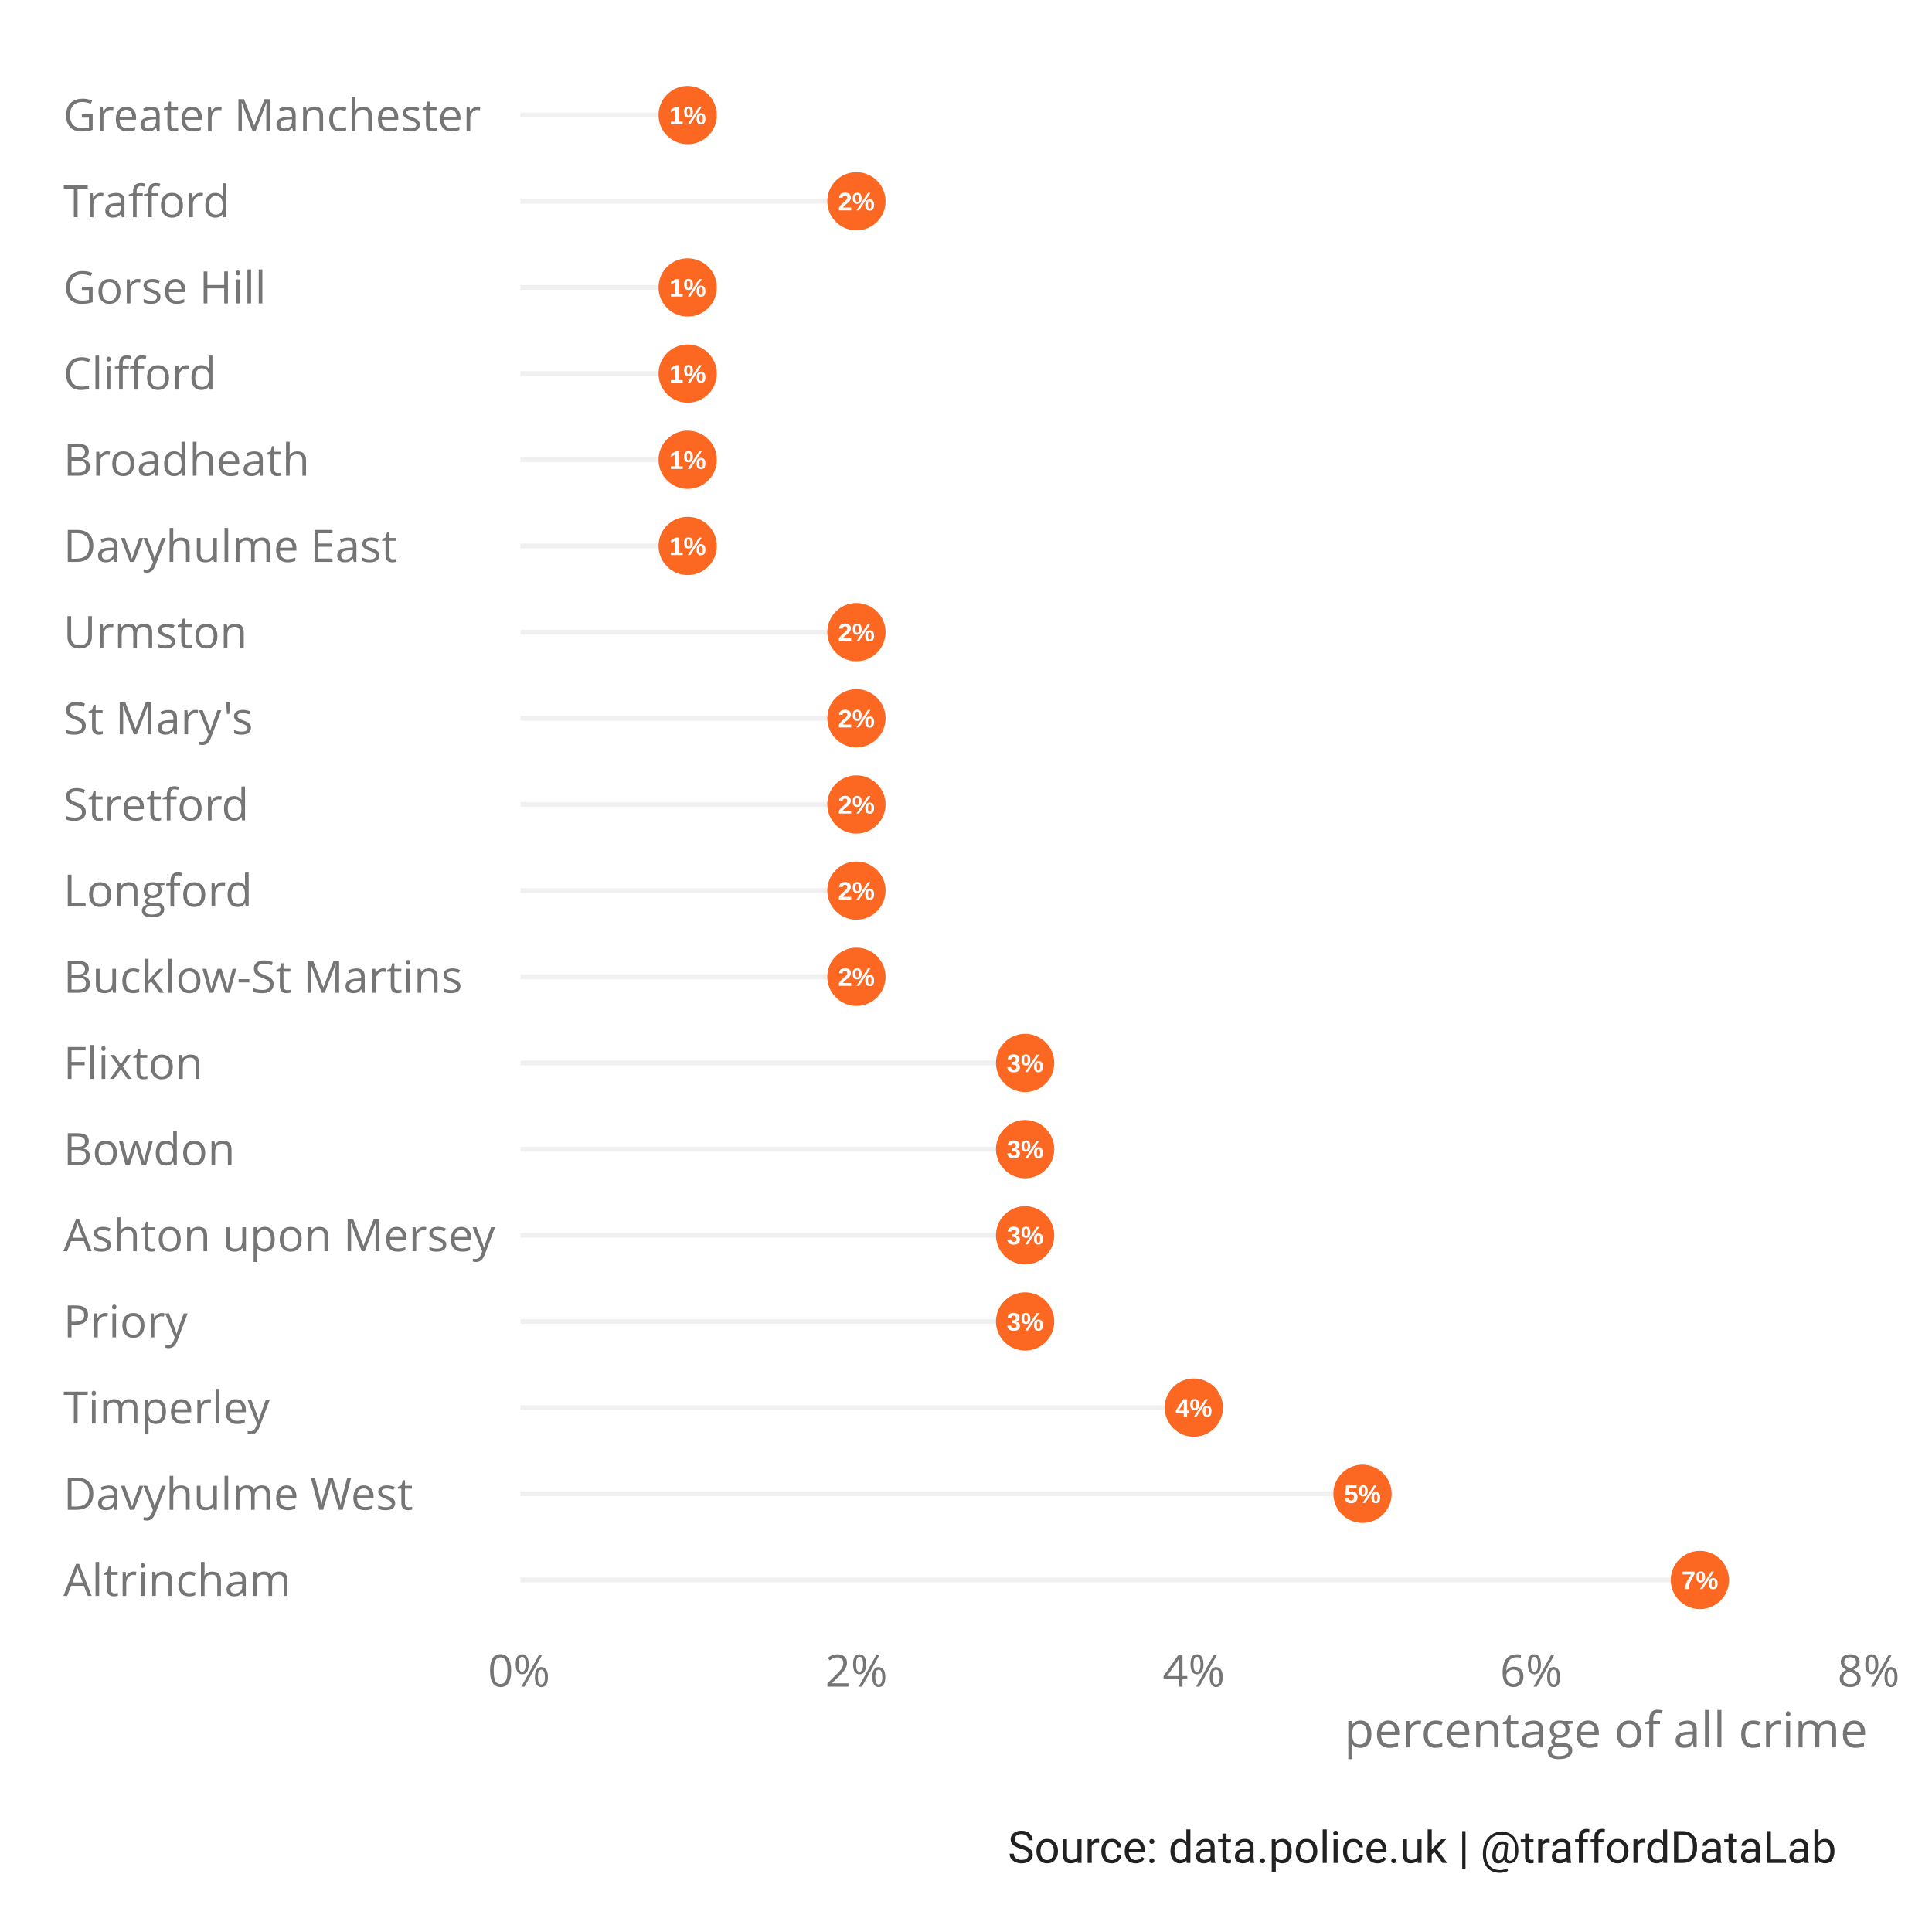
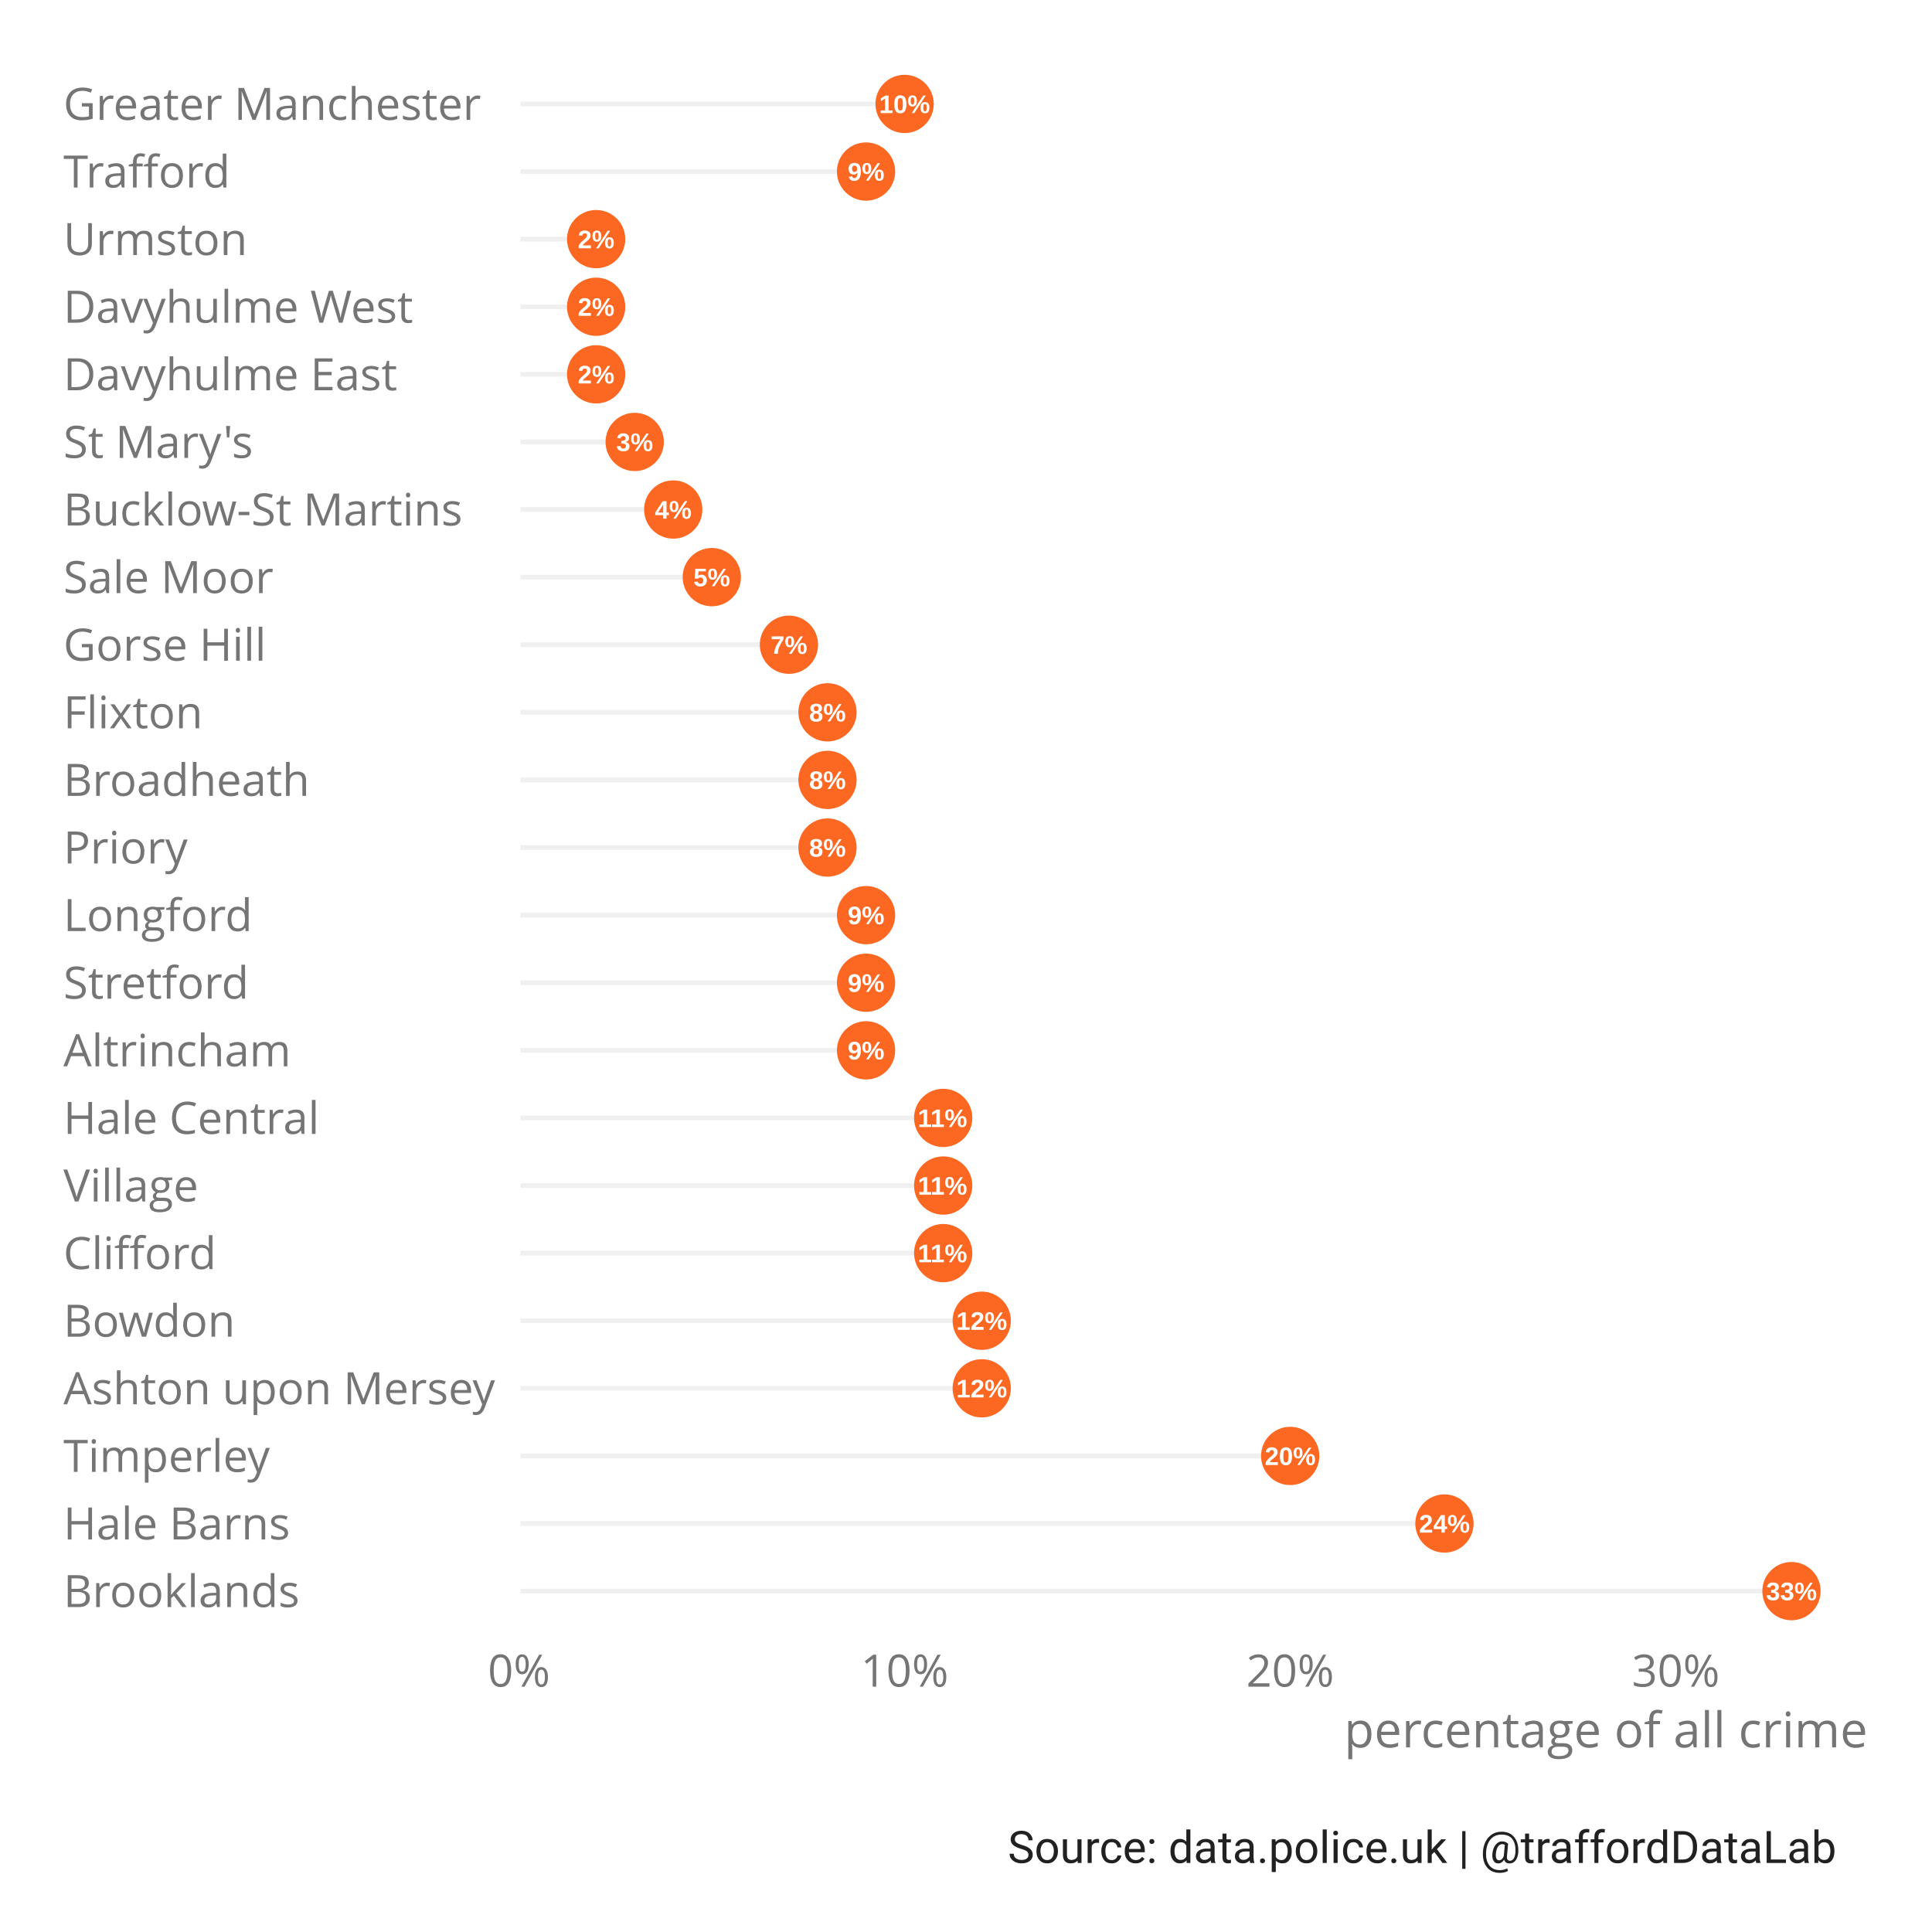
<svg xmlns="http://www.w3.org/2000/svg" viewBox="0 0 432.00 432.00">
  <defs>
    <style type="text/css">
    line, polyline, path, rect, circle {
      fill: none;
      stroke: #000000;
      stroke-linecap: round;
      stroke-linejoin: round;
      stroke-miterlimit: 10.00;
    }
  </style>
  </defs>
  <rect width="100%" height="100%" style="stroke: none; fill: #FFFFFF;" />
  <defs>
    <clipPath id="cpMTE2LjA1M3w0MTcuODI3fDM2NC44NDd8MTQuMTczMg==">
      <rect x="116.05" y="14.17" width="301.77" height="350.67" />
    </clipPath>
  </defs>
-   <line x1="116.05" y1="353.29" x2="380.10" y2="353.29" style="stroke-width: 1.07; stroke: #F0F0F0; stroke-linecap: butt;" clip-path="url(#cpMTE2LjA1M3w0MTcuODI3fDM2NC44NDd8MTQuMTczMg==)" />
-   <line x1="116.05" y1="334.02" x2="304.66" y2="334.02" style="stroke-width: 1.07; stroke: #F0F0F0; stroke-linecap: butt;" clip-path="url(#cpMTE2LjA1M3w0MTcuODI3fDM2NC44NDd8MTQuMTczMg==)" />
-   <line x1="116.05" y1="314.75" x2="266.94" y2="314.75" style="stroke-width: 1.07; stroke: #F0F0F0; stroke-linecap: butt;" clip-path="url(#cpMTE2LjA1M3w0MTcuODI3fDM2NC44NDd8MTQuMTczMg==)" />
-   <line x1="116.05" y1="295.48" x2="229.22" y2="295.48" style="stroke-width: 1.07; stroke: #F0F0F0; stroke-linecap: butt;" clip-path="url(#cpMTE2LjA1M3w0MTcuODI3fDM2NC44NDd8MTQuMTczMg==)" />
-   <line x1="116.05" y1="276.22" x2="229.22" y2="276.22" style="stroke-width: 1.07; stroke: #F0F0F0; stroke-linecap: butt;" clip-path="url(#cpMTE2LjA1M3w0MTcuODI3fDM2NC44NDd8MTQuMTczMg==)" />
-   <line x1="116.05" y1="256.95" x2="229.22" y2="256.95" style="stroke-width: 1.07; stroke: #F0F0F0; stroke-linecap: butt;" clip-path="url(#cpMTE2LjA1M3w0MTcuODI3fDM2NC44NDd8MTQuMTczMg==)" />
-   <line x1="116.05" y1="237.68" x2="229.22" y2="237.68" style="stroke-width: 1.07; stroke: #F0F0F0; stroke-linecap: butt;" clip-path="url(#cpMTE2LjA1M3w0MTcuODI3fDM2NC44NDd8MTQuMTczMg==)" />
-   <line x1="116.05" y1="218.41" x2="191.50" y2="218.41" style="stroke-width: 1.07; stroke: #F0F0F0; stroke-linecap: butt;" clip-path="url(#cpMTE2LjA1M3w0MTcuODI3fDM2NC44NDd8MTQuMTczMg==)" />
-   <line x1="116.05" y1="199.14" x2="191.50" y2="199.14" style="stroke-width: 1.07; stroke: #F0F0F0; stroke-linecap: butt;" clip-path="url(#cpMTE2LjA1M3w0MTcuODI3fDM2NC44NDd8MTQuMTczMg==)" />
-   <line x1="116.05" y1="179.88" x2="191.50" y2="179.88" style="stroke-width: 1.07; stroke: #F0F0F0; stroke-linecap: butt;" clip-path="url(#cpMTE2LjA1M3w0MTcuODI3fDM2NC44NDd8MTQuMTczMg==)" />
-   <line x1="116.05" y1="160.61" x2="191.50" y2="160.61" style="stroke-width: 1.07; stroke: #F0F0F0; stroke-linecap: butt;" clip-path="url(#cpMTE2LjA1M3w0MTcuODI3fDM2NC44NDd8MTQuMTczMg==)" />
-   <line x1="116.05" y1="141.34" x2="191.50" y2="141.34" style="stroke-width: 1.07; stroke: #F0F0F0; stroke-linecap: butt;" clip-path="url(#cpMTE2LjA1M3w0MTcuODI3fDM2NC44NDd8MTQuMTczMg==)" />
-   <line x1="116.05" y1="122.07" x2="153.77" y2="122.07" style="stroke-width: 1.07; stroke: #F0F0F0; stroke-linecap: butt;" clip-path="url(#cpMTE2LjA1M3w0MTcuODI3fDM2NC44NDd8MTQuMTczMg==)" />
-   <line x1="116.05" y1="102.81" x2="153.77" y2="102.81" style="stroke-width: 1.07; stroke: #F0F0F0; stroke-linecap: butt;" clip-path="url(#cpMTE2LjA1M3w0MTcuODI3fDM2NC44NDd8MTQuMTczMg==)" />
-   <line x1="116.05" y1="83.54" x2="153.77" y2="83.54" style="stroke-width: 1.07; stroke: #F0F0F0; stroke-linecap: butt;" clip-path="url(#cpMTE2LjA1M3w0MTcuODI3fDM2NC44NDd8MTQuMTczMg==)" />
-   <line x1="116.05" y1="64.27" x2="153.77" y2="64.27" style="stroke-width: 1.07; stroke: #F0F0F0; stroke-linecap: butt;" clip-path="url(#cpMTE2LjA1M3w0MTcuODI3fDM2NC44NDd8MTQuMTczMg==)" />
-   <line x1="116.05" y1="45.00" x2="191.50" y2="45.00" style="stroke-width: 1.07; stroke: #F0F0F0; stroke-linecap: butt;" clip-path="url(#cpMTE2LjA1M3w0MTcuODI3fDM2NC44NDd8MTQuMTczMg==)" />
-   <line x1="116.05" y1="25.73" x2="153.77" y2="25.73" style="stroke-width: 1.07; stroke: #F0F0F0; stroke-linecap: butt;" clip-path="url(#cpMTE2LjA1M3w0MTcuODI3fDM2NC44NDd8MTQuMTczMg==)" />
-   <circle cx="380.10" cy="353.29" r="4.62pt" style="stroke-width: 0.71; stroke: #FC6721; fill: #FC6721;" clip-path="url(#cpMTE2LjA1M3w0MTcuODI3fDM2NC44NDd8MTQuMTczMg==)" />
-   <circle cx="304.66" cy="334.02" r="4.62pt" style="stroke-width: 0.71; stroke: #FC6721; fill: #FC6721;" clip-path="url(#cpMTE2LjA1M3w0MTcuODI3fDM2NC44NDd8MTQuMTczMg==)" />
-   <circle cx="266.94" cy="314.75" r="4.62pt" style="stroke-width: 0.71; stroke: #FC6721; fill: #FC6721;" clip-path="url(#cpMTE2LjA1M3w0MTcuODI3fDM2NC44NDd8MTQuMTczMg==)" />
-   <circle cx="229.22" cy="295.48" r="4.62pt" style="stroke-width: 0.71; stroke: #FC6721; fill: #FC6721;" clip-path="url(#cpMTE2LjA1M3w0MTcuODI3fDM2NC44NDd8MTQuMTczMg==)" />
-   <circle cx="229.22" cy="276.22" r="4.62pt" style="stroke-width: 0.71; stroke: #FC6721; fill: #FC6721;" clip-path="url(#cpMTE2LjA1M3w0MTcuODI3fDM2NC44NDd8MTQuMTczMg==)" />
-   <circle cx="229.22" cy="256.95" r="4.62pt" style="stroke-width: 0.71; stroke: #FC6721; fill: #FC6721;" clip-path="url(#cpMTE2LjA1M3w0MTcuODI3fDM2NC44NDd8MTQuMTczMg==)" />
-   <circle cx="229.22" cy="237.68" r="4.62pt" style="stroke-width: 0.71; stroke: #FC6721; fill: #FC6721;" clip-path="url(#cpMTE2LjA1M3w0MTcuODI3fDM2NC44NDd8MTQuMTczMg==)" />
-   <circle cx="191.50" cy="218.41" r="4.62pt" style="stroke-width: 0.71; stroke: #FC6721; fill: #FC6721;" clip-path="url(#cpMTE2LjA1M3w0MTcuODI3fDM2NC44NDd8MTQuMTczMg==)" />
-   <circle cx="191.50" cy="199.14" r="4.62pt" style="stroke-width: 0.71; stroke: #FC6721; fill: #FC6721;" clip-path="url(#cpMTE2LjA1M3w0MTcuODI3fDM2NC44NDd8MTQuMTczMg==)" />
-   <circle cx="191.50" cy="179.88" r="4.62pt" style="stroke-width: 0.71; stroke: #FC6721; fill: #FC6721;" clip-path="url(#cpMTE2LjA1M3w0MTcuODI3fDM2NC44NDd8MTQuMTczMg==)" />
-   <circle cx="191.50" cy="160.61" r="4.62pt" style="stroke-width: 0.71; stroke: #FC6721; fill: #FC6721;" clip-path="url(#cpMTE2LjA1M3w0MTcuODI3fDM2NC44NDd8MTQuMTczMg==)" />
-   <circle cx="191.50" cy="141.34" r="4.62pt" style="stroke-width: 0.71; stroke: #FC6721; fill: #FC6721;" clip-path="url(#cpMTE2LjA1M3w0MTcuODI3fDM2NC44NDd8MTQuMTczMg==)" />
-   <circle cx="153.77" cy="122.07" r="4.62pt" style="stroke-width: 0.71; stroke: #FC6721; fill: #FC6721;" clip-path="url(#cpMTE2LjA1M3w0MTcuODI3fDM2NC44NDd8MTQuMTczMg==)" />
-   <circle cx="153.77" cy="102.81" r="4.62pt" style="stroke-width: 0.71; stroke: #FC6721; fill: #FC6721;" clip-path="url(#cpMTE2LjA1M3w0MTcuODI3fDM2NC44NDd8MTQuMTczMg==)" />
-   <circle cx="153.77" cy="83.54" r="4.62pt" style="stroke-width: 0.71; stroke: #FC6721; fill: #FC6721;" clip-path="url(#cpMTE2LjA1M3w0MTcuODI3fDM2NC44NDd8MTQuMTczMg==)" />
-   <circle cx="153.77" cy="64.27" r="4.62pt" style="stroke-width: 0.71; stroke: #FC6721; fill: #FC6721;" clip-path="url(#cpMTE2LjA1M3w0MTcuODI3fDM2NC44NDd8MTQuMTczMg==)" />
-   <circle cx="191.50" cy="45.00" r="4.62pt" style="stroke-width: 0.71; stroke: #FC6721; fill: #FC6721;" clip-path="url(#cpMTE2LjA1M3w0MTcuODI3fDM2NC44NDd8MTQuMTczMg==)" />
-   <circle cx="153.77" cy="25.73" r="4.62pt" style="stroke-width: 0.71; stroke: #FC6721; fill: #FC6721;" clip-path="url(#cpMTE2LjA1M3w0MTcuODI3fDM2NC44NDd8MTQuMTczMg==)" />
-   <g clip-path="url(#cpMTE2LjA1M3w0MTcuODI3fDM2NC44NDd8MTQuMTczMg==)">
-     <text x="375.99" y="355.32" style="font-size: 5.69px; font-weight: bold; fill: #FFFFFF; font-family: Arial;" textLength="8.22px" lengthAdjust="spacingAndGlyphs">7%</text>
-   </g>
-   <g clip-path="url(#cpMTE2LjA1M3w0MTcuODI3fDM2NC44NDd8MTQuMTczMg==)">
-     <text x="300.55" y="336.06" style="font-size: 5.69px; font-weight: bold; fill: #FFFFFF; font-family: Arial;" textLength="8.22px" lengthAdjust="spacingAndGlyphs">5%</text>
-   </g>
-   <g clip-path="url(#cpMTE2LjA1M3w0MTcuODI3fDM2NC44NDd8MTQuMTczMg==)">
-     <text x="262.83" y="316.79" style="font-size: 5.69px; font-weight: bold; fill: #FFFFFF; font-family: Arial;" textLength="8.22px" lengthAdjust="spacingAndGlyphs">4%</text>
-   </g>
-   <g clip-path="url(#cpMTE2LjA1M3w0MTcuODI3fDM2NC44NDd8MTQuMTczMg==)">
-     <text x="225.11" y="297.52" style="font-size: 5.69px; font-weight: bold; fill: #FFFFFF; font-family: Arial;" textLength="8.22px" lengthAdjust="spacingAndGlyphs">3%</text>
-   </g>
-   <g clip-path="url(#cpMTE2LjA1M3w0MTcuODI3fDM2NC44NDd8MTQuMTczMg==)">
-     <text x="225.11" y="278.25" style="font-size: 5.69px; font-weight: bold; fill: #FFFFFF; font-family: Arial;" textLength="8.22px" lengthAdjust="spacingAndGlyphs">3%</text>
-   </g>
-   <g clip-path="url(#cpMTE2LjA1M3w0MTcuODI3fDM2NC44NDd8MTQuMTczMg==)">
-     <text x="225.11" y="258.98" style="font-size: 5.69px; font-weight: bold; fill: #FFFFFF; font-family: Arial;" textLength="8.22px" lengthAdjust="spacingAndGlyphs">3%</text>
-   </g>
-   <g clip-path="url(#cpMTE2LjA1M3w0MTcuODI3fDM2NC44NDd8MTQuMTczMg==)">
-     <text x="225.11" y="239.72" style="font-size: 5.69px; font-weight: bold; fill: #FFFFFF; font-family: Arial;" textLength="8.22px" lengthAdjust="spacingAndGlyphs">3%</text>
-   </g>
-   <g clip-path="url(#cpMTE2LjA1M3w0MTcuODI3fDM2NC44NDd8MTQuMTczMg==)">
-     <text x="187.38" y="220.45" style="font-size: 5.69px; font-weight: bold; fill: #FFFFFF; font-family: Arial;" textLength="8.22px" lengthAdjust="spacingAndGlyphs">2%</text>
-   </g>
-   <g clip-path="url(#cpMTE2LjA1M3w0MTcuODI3fDM2NC44NDd8MTQuMTczMg==)">
-     <text x="187.38" y="201.18" style="font-size: 5.69px; font-weight: bold; fill: #FFFFFF; font-family: Arial;" textLength="8.22px" lengthAdjust="spacingAndGlyphs">2%</text>
-   </g>
-   <g clip-path="url(#cpMTE2LjA1M3w0MTcuODI3fDM2NC44NDd8MTQuMTczMg==)">
-     <text x="187.38" y="181.91" style="font-size: 5.69px; font-weight: bold; fill: #FFFFFF; font-family: Arial;" textLength="8.22px" lengthAdjust="spacingAndGlyphs">2%</text>
-   </g>
-   <g clip-path="url(#cpMTE2LjA1M3w0MTcuODI3fDM2NC44NDd8MTQuMTczMg==)">
-     <text x="187.38" y="162.65" style="font-size: 5.69px; font-weight: bold; fill: #FFFFFF; font-family: Arial;" textLength="8.22px" lengthAdjust="spacingAndGlyphs">2%</text>
-   </g>
-   <g clip-path="url(#cpMTE2LjA1M3w0MTcuODI3fDM2NC44NDd8MTQuMTczMg==)">
-     <text x="187.38" y="143.38" style="font-size: 5.69px; font-weight: bold; fill: #FFFFFF; font-family: Arial;" textLength="8.22px" lengthAdjust="spacingAndGlyphs">2%</text>
-   </g>
-   <g clip-path="url(#cpMTE2LjA1M3w0MTcuODI3fDM2NC44NDd8MTQuMTczMg==)">
-     <text x="149.66" y="124.11" style="font-size: 5.69px; font-weight: bold; fill: #FFFFFF; font-family: Arial;" textLength="8.22px" lengthAdjust="spacingAndGlyphs">1%</text>
-   </g>
-   <g clip-path="url(#cpMTE2LjA1M3w0MTcuODI3fDM2NC44NDd8MTQuMTczMg==)">
-     <text x="149.66" y="104.84" style="font-size: 5.69px; font-weight: bold; fill: #FFFFFF; font-family: Arial;" textLength="8.22px" lengthAdjust="spacingAndGlyphs">1%</text>
-   </g>
-   <g clip-path="url(#cpMTE2LjA1M3w0MTcuODI3fDM2NC44NDd8MTQuMTczMg==)">
-     <text x="149.66" y="85.57" style="font-size: 5.69px; font-weight: bold; fill: #FFFFFF; font-family: Arial;" textLength="8.22px" lengthAdjust="spacingAndGlyphs">1%</text>
-   </g>
-   <g clip-path="url(#cpMTE2LjA1M3w0MTcuODI3fDM2NC44NDd8MTQuMTczMg==)">
-     <text x="149.66" y="66.31" style="font-size: 5.69px; font-weight: bold; fill: #FFFFFF; font-family: Arial;" textLength="8.22px" lengthAdjust="spacingAndGlyphs">1%</text>
-   </g>
-   <g clip-path="url(#cpMTE2LjA1M3w0MTcuODI3fDM2NC44NDd8MTQuMTczMg==)">
-     <text x="187.38" y="47.04" style="font-size: 5.69px; font-weight: bold; fill: #FFFFFF; font-family: Arial;" textLength="8.22px" lengthAdjust="spacingAndGlyphs">2%</text>
-   </g>
-   <g clip-path="url(#cpMTE2LjA1M3w0MTcuODI3fDM2NC44NDd8MTQuMTczMg==)">
-     <text x="149.66" y="27.77" style="font-size: 5.69px; font-weight: bold; fill: #FFFFFF; font-family: Arial;" textLength="8.22px" lengthAdjust="spacingAndGlyphs">1%</text>
+   <line x1="116.05" y1="355.78" x2="400.58" y2="355.78" style="stroke-width: 1.07; stroke: #F0F0F0; stroke-linecap: butt;" clip-path="url(#cpMTE2LjA1M3w0MTcuODI3fDM2NC44NDd8MTQuMTczMg==)" />
+   <line x1="116.05" y1="340.66" x2="322.98" y2="340.66" style="stroke-width: 1.07; stroke: #F0F0F0; stroke-linecap: butt;" clip-path="url(#cpMTE2LjA1M3w0MTcuODI3fDM2NC44NDd8MTQuMTczMg==)" />
+   <line x1="116.05" y1="325.55" x2="288.49" y2="325.55" style="stroke-width: 1.07; stroke: #F0F0F0; stroke-linecap: butt;" clip-path="url(#cpMTE2LjA1M3w0MTcuODI3fDM2NC44NDd8MTQuMTczMg==)" />
+   <line x1="116.05" y1="310.43" x2="219.52" y2="310.43" style="stroke-width: 1.07; stroke: #F0F0F0; stroke-linecap: butt;" clip-path="url(#cpMTE2LjA1M3w0MTcuODI3fDM2NC44NDd8MTQuMTczMg==)" />
+   <line x1="116.05" y1="295.32" x2="219.52" y2="295.32" style="stroke-width: 1.07; stroke: #F0F0F0; stroke-linecap: butt;" clip-path="url(#cpMTE2LjA1M3w0MTcuODI3fDM2NC44NDd8MTQuMTczMg==)" />
+   <line x1="116.05" y1="280.20" x2="210.90" y2="280.20" style="stroke-width: 1.07; stroke: #F0F0F0; stroke-linecap: butt;" clip-path="url(#cpMTE2LjA1M3w0MTcuODI3fDM2NC44NDd8MTQuMTczMg==)" />
+   <line x1="116.05" y1="265.09" x2="210.90" y2="265.09" style="stroke-width: 1.07; stroke: #F0F0F0; stroke-linecap: butt;" clip-path="url(#cpMTE2LjA1M3w0MTcuODI3fDM2NC44NDd8MTQuMTczMg==)" />
+   <line x1="116.05" y1="249.97" x2="210.90" y2="249.97" style="stroke-width: 1.07; stroke: #F0F0F0; stroke-linecap: butt;" clip-path="url(#cpMTE2LjA1M3w0MTcuODI3fDM2NC44NDd8MTQuMTczMg==)" />
+   <line x1="116.05" y1="234.86" x2="193.65" y2="234.86" style="stroke-width: 1.07; stroke: #F0F0F0; stroke-linecap: butt;" clip-path="url(#cpMTE2LjA1M3w0MTcuODI3fDM2NC44NDd8MTQuMTczMg==)" />
+   <line x1="116.05" y1="219.74" x2="193.65" y2="219.74" style="stroke-width: 1.07; stroke: #F0F0F0; stroke-linecap: butt;" clip-path="url(#cpMTE2LjA1M3w0MTcuODI3fDM2NC44NDd8MTQuMTczMg==)" />
+   <line x1="116.05" y1="204.63" x2="193.65" y2="204.63" style="stroke-width: 1.07; stroke: #F0F0F0; stroke-linecap: butt;" clip-path="url(#cpMTE2LjA1M3w0MTcuODI3fDM2NC44NDd8MTQuMTczMg==)" />
+   <line x1="116.05" y1="189.51" x2="185.03" y2="189.51" style="stroke-width: 1.07; stroke: #F0F0F0; stroke-linecap: butt;" clip-path="url(#cpMTE2LjA1M3w0MTcuODI3fDM2NC44NDd8MTQuMTczMg==)" />
+   <line x1="116.05" y1="174.39" x2="185.03" y2="174.39" style="stroke-width: 1.07; stroke: #F0F0F0; stroke-linecap: butt;" clip-path="url(#cpMTE2LjA1M3w0MTcuODI3fDM2NC44NDd8MTQuMTczMg==)" />
+   <line x1="116.05" y1="159.28" x2="185.03" y2="159.28" style="stroke-width: 1.07; stroke: #F0F0F0; stroke-linecap: butt;" clip-path="url(#cpMTE2LjA1M3w0MTcuODI3fDM2NC44NDd8MTQuMTczMg==)" />
+   <line x1="116.05" y1="144.16" x2="176.41" y2="144.16" style="stroke-width: 1.07; stroke: #F0F0F0; stroke-linecap: butt;" clip-path="url(#cpMTE2LjA1M3w0MTcuODI3fDM2NC44NDd8MTQuMTczMg==)" />
+   <line x1="116.05" y1="129.05" x2="159.16" y2="129.05" style="stroke-width: 1.07; stroke: #F0F0F0; stroke-linecap: butt;" clip-path="url(#cpMTE2LjA1M3w0MTcuODI3fDM2NC44NDd8MTQuMTczMg==)" />
+   <line x1="116.05" y1="113.93" x2="150.54" y2="113.93" style="stroke-width: 1.07; stroke: #F0F0F0; stroke-linecap: butt;" clip-path="url(#cpMTE2LjA1M3w0MTcuODI3fDM2NC44NDd8MTQuMTczMg==)" />
+   <line x1="116.05" y1="98.82" x2="141.92" y2="98.82" style="stroke-width: 1.07; stroke: #F0F0F0; stroke-linecap: butt;" clip-path="url(#cpMTE2LjA1M3w0MTcuODI3fDM2NC44NDd8MTQuMTczMg==)" />
+   <line x1="116.05" y1="83.70" x2="133.30" y2="83.70" style="stroke-width: 1.07; stroke: #F0F0F0; stroke-linecap: butt;" clip-path="url(#cpMTE2LjA1M3w0MTcuODI3fDM2NC44NDd8MTQuMTczMg==)" />
+   <line x1="116.05" y1="68.59" x2="133.30" y2="68.59" style="stroke-width: 1.07; stroke: #F0F0F0; stroke-linecap: butt;" clip-path="url(#cpMTE2LjA1M3w0MTcuODI3fDM2NC44NDd8MTQuMTczMg==)" />
+   <line x1="116.05" y1="53.47" x2="133.30" y2="53.47" style="stroke-width: 1.07; stroke: #F0F0F0; stroke-linecap: butt;" clip-path="url(#cpMTE2LjA1M3w0MTcuODI3fDM2NC44NDd8MTQuMTczMg==)" />
+   <line x1="116.05" y1="38.36" x2="193.65" y2="38.36" style="stroke-width: 1.07; stroke: #F0F0F0; stroke-linecap: butt;" clip-path="url(#cpMTE2LjA1M3w0MTcuODI3fDM2NC44NDd8MTQuMTczMg==)" />
+   <line x1="116.05" y1="23.24" x2="202.27" y2="23.24" style="stroke-width: 1.07; stroke: #F0F0F0; stroke-linecap: butt;" clip-path="url(#cpMTE2LjA1M3w0MTcuODI3fDM2NC44NDd8MTQuMTczMg==)" />
+   <circle cx="400.58" cy="355.78" r="4.62pt" style="stroke-width: 0.71; stroke: #FC6721; fill: #FC6721;" clip-path="url(#cpMTE2LjA1M3w0MTcuODI3fDM2NC44NDd8MTQuMTczMg==)" />
+   <circle cx="322.98" cy="340.66" r="4.62pt" style="stroke-width: 0.71; stroke: #FC6721; fill: #FC6721;" clip-path="url(#cpMTE2LjA1M3w0MTcuODI3fDM2NC44NDd8MTQuMTczMg==)" />
+   <circle cx="288.49" cy="325.55" r="4.62pt" style="stroke-width: 0.71; stroke: #FC6721; fill: #FC6721;" clip-path="url(#cpMTE2LjA1M3w0MTcuODI3fDM2NC44NDd8MTQuMTczMg==)" />
+   <circle cx="219.52" cy="310.43" r="4.62pt" style="stroke-width: 0.71; stroke: #FC6721; fill: #FC6721;" clip-path="url(#cpMTE2LjA1M3w0MTcuODI3fDM2NC44NDd8MTQuMTczMg==)" />
+   <circle cx="219.52" cy="295.32" r="4.62pt" style="stroke-width: 0.71; stroke: #FC6721; fill: #FC6721;" clip-path="url(#cpMTE2LjA1M3w0MTcuODI3fDM2NC44NDd8MTQuMTczMg==)" />
+   <circle cx="210.90" cy="280.20" r="4.62pt" style="stroke-width: 0.71; stroke: #FC6721; fill: #FC6721;" clip-path="url(#cpMTE2LjA1M3w0MTcuODI3fDM2NC44NDd8MTQuMTczMg==)" />
+   <circle cx="210.90" cy="265.09" r="4.62pt" style="stroke-width: 0.71; stroke: #FC6721; fill: #FC6721;" clip-path="url(#cpMTE2LjA1M3w0MTcuODI3fDM2NC44NDd8MTQuMTczMg==)" />
+   <circle cx="210.90" cy="249.97" r="4.62pt" style="stroke-width: 0.71; stroke: #FC6721; fill: #FC6721;" clip-path="url(#cpMTE2LjA1M3w0MTcuODI3fDM2NC44NDd8MTQuMTczMg==)" />
+   <circle cx="193.65" cy="234.86" r="4.62pt" style="stroke-width: 0.71; stroke: #FC6721; fill: #FC6721;" clip-path="url(#cpMTE2LjA1M3w0MTcuODI3fDM2NC44NDd8MTQuMTczMg==)" />
+   <circle cx="193.65" cy="219.74" r="4.62pt" style="stroke-width: 0.71; stroke: #FC6721; fill: #FC6721;" clip-path="url(#cpMTE2LjA1M3w0MTcuODI3fDM2NC44NDd8MTQuMTczMg==)" />
+   <circle cx="193.65" cy="204.63" r="4.62pt" style="stroke-width: 0.71; stroke: #FC6721; fill: #FC6721;" clip-path="url(#cpMTE2LjA1M3w0MTcuODI3fDM2NC44NDd8MTQuMTczMg==)" />
+   <circle cx="185.03" cy="189.51" r="4.62pt" style="stroke-width: 0.71; stroke: #FC6721; fill: #FC6721;" clip-path="url(#cpMTE2LjA1M3w0MTcuODI3fDM2NC44NDd8MTQuMTczMg==)" />
+   <circle cx="185.03" cy="174.39" r="4.62pt" style="stroke-width: 0.71; stroke: #FC6721; fill: #FC6721;" clip-path="url(#cpMTE2LjA1M3w0MTcuODI3fDM2NC44NDd8MTQuMTczMg==)" />
+   <circle cx="185.03" cy="159.28" r="4.62pt" style="stroke-width: 0.71; stroke: #FC6721; fill: #FC6721;" clip-path="url(#cpMTE2LjA1M3w0MTcuODI3fDM2NC44NDd8MTQuMTczMg==)" />
+   <circle cx="176.41" cy="144.16" r="4.62pt" style="stroke-width: 0.71; stroke: #FC6721; fill: #FC6721;" clip-path="url(#cpMTE2LjA1M3w0MTcuODI3fDM2NC44NDd8MTQuMTczMg==)" />
+   <circle cx="159.16" cy="129.05" r="4.62pt" style="stroke-width: 0.71; stroke: #FC6721; fill: #FC6721;" clip-path="url(#cpMTE2LjA1M3w0MTcuODI3fDM2NC44NDd8MTQuMTczMg==)" />
+   <circle cx="150.54" cy="113.93" r="4.62pt" style="stroke-width: 0.71; stroke: #FC6721; fill: #FC6721;" clip-path="url(#cpMTE2LjA1M3w0MTcuODI3fDM2NC44NDd8MTQuMTczMg==)" />
+   <circle cx="141.92" cy="98.82" r="4.62pt" style="stroke-width: 0.71; stroke: #FC6721; fill: #FC6721;" clip-path="url(#cpMTE2LjA1M3w0MTcuODI3fDM2NC44NDd8MTQuMTczMg==)" />
+   <circle cx="133.30" cy="83.70" r="4.62pt" style="stroke-width: 0.71; stroke: #FC6721; fill: #FC6721;" clip-path="url(#cpMTE2LjA1M3w0MTcuODI3fDM2NC44NDd8MTQuMTczMg==)" />
+   <circle cx="133.30" cy="68.59" r="4.62pt" style="stroke-width: 0.71; stroke: #FC6721; fill: #FC6721;" clip-path="url(#cpMTE2LjA1M3w0MTcuODI3fDM2NC44NDd8MTQuMTczMg==)" />
+   <circle cx="133.30" cy="53.47" r="4.62pt" style="stroke-width: 0.71; stroke: #FC6721; fill: #FC6721;" clip-path="url(#cpMTE2LjA1M3w0MTcuODI3fDM2NC44NDd8MTQuMTczMg==)" />
+   <circle cx="193.65" cy="38.36" r="4.62pt" style="stroke-width: 0.71; stroke: #FC6721; fill: #FC6721;" clip-path="url(#cpMTE2LjA1M3w0MTcuODI3fDM2NC44NDd8MTQuMTczMg==)" />
+   <circle cx="202.27" cy="23.24" r="4.62pt" style="stroke-width: 0.71; stroke: #FC6721; fill: #FC6721;" clip-path="url(#cpMTE2LjA1M3w0MTcuODI3fDM2NC44NDd8MTQuMTczMg==)" />
+   <g clip-path="url(#cpMTE2LjA1M3w0MTcuODI3fDM2NC44NDd8MTQuMTczMg==)">
+     <text x="394.89" y="357.81" style="font-size: 5.69px; font-weight: bold; fill: #FFFFFF; font-family: Arial;" textLength="11.39px" lengthAdjust="spacingAndGlyphs">33%</text>
+   </g>
+   <g clip-path="url(#cpMTE2LjA1M3w0MTcuODI3fDM2NC44NDd8MTQuMTczMg==)">
+     <text x="317.29" y="342.70" style="font-size: 5.69px; font-weight: bold; fill: #FFFFFF; font-family: Arial;" textLength="11.39px" lengthAdjust="spacingAndGlyphs">24%</text>
+   </g>
+   <g clip-path="url(#cpMTE2LjA1M3w0MTcuODI3fDM2NC44NDd8MTQuMTczMg==)">
+     <text x="282.80" y="327.58" style="font-size: 5.69px; font-weight: bold; fill: #FFFFFF; font-family: Arial;" textLength="11.39px" lengthAdjust="spacingAndGlyphs">20%</text>
+   </g>
+   <g clip-path="url(#cpMTE2LjA1M3w0MTcuODI3fDM2NC44NDd8MTQuMTczMg==)">
+     <text x="213.82" y="312.47" style="font-size: 5.69px; font-weight: bold; fill: #FFFFFF; font-family: Arial;" textLength="11.39px" lengthAdjust="spacingAndGlyphs">12%</text>
+   </g>
+   <g clip-path="url(#cpMTE2LjA1M3w0MTcuODI3fDM2NC44NDd8MTQuMTczMg==)">
+     <text x="213.82" y="297.35" style="font-size: 5.69px; font-weight: bold; fill: #FFFFFF; font-family: Arial;" textLength="11.39px" lengthAdjust="spacingAndGlyphs">12%</text>
+   </g>
+   <g clip-path="url(#cpMTE2LjA1M3w0MTcuODI3fDM2NC44NDd8MTQuMTczMg==)">
+     <text x="205.20" y="282.24" style="font-size: 5.69px; font-weight: bold; fill: #FFFFFF; font-family: Arial;" textLength="11.39px" lengthAdjust="spacingAndGlyphs">11%</text>
+   </g>
+   <g clip-path="url(#cpMTE2LjA1M3w0MTcuODI3fDM2NC44NDd8MTQuMTczMg==)">
+     <text x="205.20" y="267.12" style="font-size: 5.69px; font-weight: bold; fill: #FFFFFF; font-family: Arial;" textLength="11.39px" lengthAdjust="spacingAndGlyphs">11%</text>
+   </g>
+   <g clip-path="url(#cpMTE2LjA1M3w0MTcuODI3fDM2NC44NDd8MTQuMTczMg==)">
+     <text x="205.20" y="252.01" style="font-size: 5.69px; font-weight: bold; fill: #FFFFFF; font-family: Arial;" textLength="11.39px" lengthAdjust="spacingAndGlyphs">11%</text>
+   </g>
+   <g clip-path="url(#cpMTE2LjA1M3w0MTcuODI3fDM2NC44NDd8MTQuMTczMg==)">
+     <text x="189.54" y="236.89" style="font-size: 5.69px; font-weight: bold; fill: #FFFFFF; font-family: Arial;" textLength="8.22px" lengthAdjust="spacingAndGlyphs">9%</text>
+   </g>
+   <g clip-path="url(#cpMTE2LjA1M3w0MTcuODI3fDM2NC44NDd8MTQuMTczMg==)">
+     <text x="189.54" y="221.78" style="font-size: 5.69px; font-weight: bold; fill: #FFFFFF; font-family: Arial;" textLength="8.22px" lengthAdjust="spacingAndGlyphs">9%</text>
+   </g>
+   <g clip-path="url(#cpMTE2LjA1M3w0MTcuODI3fDM2NC44NDd8MTQuMTczMg==)">
+     <text x="189.54" y="206.66" style="font-size: 5.69px; font-weight: bold; fill: #FFFFFF; font-family: Arial;" textLength="8.22px" lengthAdjust="spacingAndGlyphs">9%</text>
+   </g>
+   <g clip-path="url(#cpMTE2LjA1M3w0MTcuODI3fDM2NC44NDd8MTQuMTczMg==)">
+     <text x="180.92" y="191.55" style="font-size: 5.69px; font-weight: bold; fill: #FFFFFF; font-family: Arial;" textLength="8.22px" lengthAdjust="spacingAndGlyphs">8%</text>
+   </g>
+   <g clip-path="url(#cpMTE2LjA1M3w0MTcuODI3fDM2NC44NDd8MTQuMTczMg==)">
+     <text x="180.92" y="176.43" style="font-size: 5.69px; font-weight: bold; fill: #FFFFFF; font-family: Arial;" textLength="8.22px" lengthAdjust="spacingAndGlyphs">8%</text>
+   </g>
+   <g clip-path="url(#cpMTE2LjA1M3w0MTcuODI3fDM2NC44NDd8MTQuMTczMg==)">
+     <text x="180.92" y="161.32" style="font-size: 5.69px; font-weight: bold; fill: #FFFFFF; font-family: Arial;" textLength="8.22px" lengthAdjust="spacingAndGlyphs">8%</text>
+   </g>
+   <g clip-path="url(#cpMTE2LjA1M3w0MTcuODI3fDM2NC44NDd8MTQuMTczMg==)">
+     <text x="172.30" y="146.20" style="font-size: 5.69px; font-weight: bold; fill: #FFFFFF; font-family: Arial;" textLength="8.22px" lengthAdjust="spacingAndGlyphs">7%</text>
+   </g>
+   <g clip-path="url(#cpMTE2LjA1M3w0MTcuODI3fDM2NC44NDd8MTQuMTczMg==)">
+     <text x="155.05" y="131.09" style="font-size: 5.69px; font-weight: bold; fill: #FFFFFF; font-family: Arial;" textLength="8.22px" lengthAdjust="spacingAndGlyphs">5%</text>
+   </g>
+   <g clip-path="url(#cpMTE2LjA1M3w0MTcuODI3fDM2NC44NDd8MTQuMTczMg==)">
+     <text x="146.43" y="115.97" style="font-size: 5.69px; font-weight: bold; fill: #FFFFFF; font-family: Arial;" textLength="8.22px" lengthAdjust="spacingAndGlyphs">4%</text>
+   </g>
+   <g clip-path="url(#cpMTE2LjA1M3w0MTcuODI3fDM2NC44NDd8MTQuMTczMg==)">
+     <text x="137.81" y="100.86" style="font-size: 5.69px; font-weight: bold; fill: #FFFFFF; font-family: Arial;" textLength="8.22px" lengthAdjust="spacingAndGlyphs">3%</text>
+   </g>
+   <g clip-path="url(#cpMTE2LjA1M3w0MTcuODI3fDM2NC44NDd8MTQuMTczMg==)">
+     <text x="129.18" y="85.74" style="font-size: 5.69px; font-weight: bold; fill: #FFFFFF; font-family: Arial;" textLength="8.22px" lengthAdjust="spacingAndGlyphs">2%</text>
+   </g>
+   <g clip-path="url(#cpMTE2LjA1M3w0MTcuODI3fDM2NC44NDd8MTQuMTczMg==)">
+     <text x="129.18" y="70.62" style="font-size: 5.69px; font-weight: bold; fill: #FFFFFF; font-family: Arial;" textLength="8.22px" lengthAdjust="spacingAndGlyphs">2%</text>
+   </g>
+   <g clip-path="url(#cpMTE2LjA1M3w0MTcuODI3fDM2NC44NDd8MTQuMTczMg==)">
+     <text x="129.18" y="55.51" style="font-size: 5.69px; font-weight: bold; fill: #FFFFFF; font-family: Arial;" textLength="8.22px" lengthAdjust="spacingAndGlyphs">2%</text>
+   </g>
+   <g clip-path="url(#cpMTE2LjA1M3w0MTcuODI3fDM2NC44NDd8MTQuMTczMg==)">
+     <text x="189.54" y="40.39" style="font-size: 5.69px; font-weight: bold; fill: #FFFFFF; font-family: Arial;" textLength="8.22px" lengthAdjust="spacingAndGlyphs">9%</text>
+   </g>
+   <g clip-path="url(#cpMTE2LjA1M3w0MTcuODI3fDM2NC44NDd8MTQuMTczMg==)">
+     <text x="196.58" y="25.28" style="font-size: 5.69px; font-weight: bold; fill: #FFFFFF; font-family: Arial;" textLength="11.39px" lengthAdjust="spacingAndGlyphs">10%</text>
  </g>
  <defs>
    <clipPath id="cpMHw0MzJ8NDMyfDA=">
      <rect x="0.00" y="0.00" width="432.00" height="432.00" />
    </clipPath>
  </defs>
  <polyline points="116.05,364.85 116.05,14.17 " style="stroke-width: 0.64; stroke: #FFFFFF; stroke-linecap: butt;" clip-path="url(#cpMHw0MzJ8NDMyfDA=)" />
  <g clip-path="url(#cpMHw0MzJ8NDMyfDA=)">
-     <text x="14.17" y="356.86" style="font-size: 10.00px; fill: #757575; font-family: Open Sans;" textLength="50.90px" lengthAdjust="spacingAndGlyphs">Altrincham</text>
-   </g>
-   <g clip-path="url(#cpMHw0MzJ8NDMyfDA=)">
-     <text x="14.17" y="337.59" style="font-size: 10.00px; fill: #757575; font-family: Open Sans;" textLength="78.38px" lengthAdjust="spacingAndGlyphs">Davyhulme West</text>
-   </g>
-   <g clip-path="url(#cpMHw0MzJ8NDMyfDA=)">
-     <text x="14.17" y="318.32" style="font-size: 10.00px; fill: #757575; font-family: Open Sans;" textLength="46.36px" lengthAdjust="spacingAndGlyphs">Timperley</text>
-   </g>
-   <g clip-path="url(#cpMHw0MzJ8NDMyfDA=)">
-     <text x="14.17" y="299.05" style="font-size: 10.00px; fill: #757575; font-family: Open Sans;" textLength="27.79px" lengthAdjust="spacingAndGlyphs">Priory</text>
-   </g>
-   <g clip-path="url(#cpMHw0MzJ8NDMyfDA=)">
-     <text x="14.17" y="279.78" style="font-size: 10.00px; fill: #757575; font-family: Open Sans;" textLength="96.72px" lengthAdjust="spacingAndGlyphs">Ashton upon Mersey</text>
-   </g>
-   <g clip-path="url(#cpMHw0MzJ8NDMyfDA=)">
-     <text x="14.17" y="260.52" style="font-size: 10.00px; fill: #757575; font-family: Open Sans;" textLength="38.60px" lengthAdjust="spacingAndGlyphs">Bowdon</text>
-   </g>
-   <g clip-path="url(#cpMHw0MzJ8NDMyfDA=)">
-     <text x="14.17" y="241.25" style="font-size: 10.00px; fill: #757575; font-family: Open Sans;" textLength="31.17px" lengthAdjust="spacingAndGlyphs">Flixton</text>
-   </g>
-   <g clip-path="url(#cpMHw0MzJ8NDMyfDA=)">
-     <text x="14.17" y="221.98" style="font-size: 10.00px; fill: #757575; font-family: Open Sans;" textLength="89.45px" lengthAdjust="spacingAndGlyphs">Bucklow-St Martins</text>
-   </g>
-   <g clip-path="url(#cpMHw0MzJ8NDMyfDA=)">
-     <text x="14.17" y="202.71" style="font-size: 10.00px; fill: #757575; font-family: Open Sans;" textLength="42.49px" lengthAdjust="spacingAndGlyphs">Longford</text>
-   </g>
-   <g clip-path="url(#cpMHw0MzJ8NDMyfDA=)">
-     <text x="14.17" y="183.45" style="font-size: 10.00px; fill: #757575; font-family: Open Sans;" textLength="41.88px" lengthAdjust="spacingAndGlyphs">Stretford</text>
-   </g>
-   <g clip-path="url(#cpMHw0MzJ8NDMyfDA=)">
-     <text x="14.17" y="164.18" style="font-size: 10.00px; fill: #757575; font-family: Open Sans;" textLength="42.31px" lengthAdjust="spacingAndGlyphs">St Mary's</text>
-   </g>
-   <g clip-path="url(#cpMHw0MzJ8NDMyfDA=)">
-     <text x="14.17" y="144.91" style="font-size: 10.00px; fill: #757575; font-family: Open Sans;" textLength="41.14px" lengthAdjust="spacingAndGlyphs">Urmston</text>
-   </g>
-   <g clip-path="url(#cpMHw0MzJ8NDMyfDA=)">
-     <text x="14.17" y="125.64" style="font-size: 10.00px; fill: #757575; font-family: Open Sans;" textLength="74.64px" lengthAdjust="spacingAndGlyphs">Davyhulme East</text>
-   </g>
-   <g clip-path="url(#cpMHw0MzJ8NDMyfDA=)">
-     <text x="14.17" y="106.37" style="font-size: 10.00px; fill: #757575; font-family: Open Sans;" textLength="55.27px" lengthAdjust="spacingAndGlyphs">Broadheath</text>
-   </g>
-   <g clip-path="url(#cpMHw0MzJ8NDMyfDA=)">
-     <text x="14.17" y="87.11" style="font-size: 10.00px; fill: #757575; font-family: Open Sans;" textLength="34.39px" lengthAdjust="spacingAndGlyphs">Clifford</text>
-   </g>
-   <g clip-path="url(#cpMHw0MzJ8NDMyfDA=)">
-     <text x="14.17" y="67.84" style="font-size: 10.00px; fill: #757575; font-family: Open Sans;" textLength="45.35px" lengthAdjust="spacingAndGlyphs">Gorse Hill</text>
-   </g>
-   <g clip-path="url(#cpMHw0MzJ8NDMyfDA=)">
-     <text x="14.17" y="48.57" style="font-size: 10.00px; fill: #757575; font-family: Open Sans;" textLength="38.20px" lengthAdjust="spacingAndGlyphs">Trafford</text>
-   </g>
-   <g clip-path="url(#cpMHw0MzJ8NDMyfDA=)">
-     <text x="14.17" y="29.30" style="font-size: 10.00px; fill: #757575; font-family: Open Sans;" textLength="93.58px" lengthAdjust="spacingAndGlyphs">Greater Manchester</text>
+     <text x="14.17" y="359.35" style="font-size: 10.00px; fill: #757575; font-family: Open Sans;" textLength="53.02px" lengthAdjust="spacingAndGlyphs">Brooklands</text>
+   </g>
+   <g clip-path="url(#cpMHw0MzJ8NDMyfDA=)">
+     <text x="14.17" y="344.23" style="font-size: 10.00px; fill: #757575; font-family: Open Sans;" textLength="50.71px" lengthAdjust="spacingAndGlyphs">Hale Barns</text>
+   </g>
+   <g clip-path="url(#cpMHw0MzJ8NDMyfDA=)">
+     <text x="14.17" y="329.12" style="font-size: 10.00px; fill: #757575; font-family: Open Sans;" textLength="46.36px" lengthAdjust="spacingAndGlyphs">Timperley</text>
+   </g>
+   <g clip-path="url(#cpMHw0MzJ8NDMyfDA=)">
+     <text x="14.17" y="314.00" style="font-size: 10.00px; fill: #757575; font-family: Open Sans;" textLength="96.72px" lengthAdjust="spacingAndGlyphs">Ashton upon Mersey</text>
+   </g>
+   <g clip-path="url(#cpMHw0MzJ8NDMyfDA=)">
+     <text x="14.17" y="298.89" style="font-size: 10.00px; fill: #757575; font-family: Open Sans;" textLength="38.60px" lengthAdjust="spacingAndGlyphs">Bowdon</text>
+   </g>
+   <g clip-path="url(#cpMHw0MzJ8NDMyfDA=)">
+     <text x="14.17" y="283.77" style="font-size: 10.00px; fill: #757575; font-family: Open Sans;" textLength="34.39px" lengthAdjust="spacingAndGlyphs">Clifford</text>
+   </g>
+   <g clip-path="url(#cpMHw0MzJ8NDMyfDA=)">
+     <text x="14.17" y="268.66" style="font-size: 10.00px; fill: #757575; font-family: Open Sans;" textLength="30.19px" lengthAdjust="spacingAndGlyphs">Village</text>
+   </g>
+   <g clip-path="url(#cpMHw0MzJ8NDMyfDA=)">
+     <text x="14.17" y="253.54" style="font-size: 10.00px; fill: #757575; font-family: Open Sans;" textLength="57.44px" lengthAdjust="spacingAndGlyphs">Hale Central</text>
+   </g>
+   <g clip-path="url(#cpMHw0MzJ8NDMyfDA=)">
+     <text x="14.17" y="238.43" style="font-size: 10.00px; fill: #757575; font-family: Open Sans;" textLength="50.90px" lengthAdjust="spacingAndGlyphs">Altrincham</text>
+   </g>
+   <g clip-path="url(#cpMHw0MzJ8NDMyfDA=)">
+     <text x="14.17" y="223.31" style="font-size: 10.00px; fill: #757575; font-family: Open Sans;" textLength="41.88px" lengthAdjust="spacingAndGlyphs">Stretford</text>
+   </g>
+   <g clip-path="url(#cpMHw0MzJ8NDMyfDA=)">
+     <text x="14.17" y="208.19" style="font-size: 10.00px; fill: #757575; font-family: Open Sans;" textLength="42.49px" lengthAdjust="spacingAndGlyphs">Longford</text>
+   </g>
+   <g clip-path="url(#cpMHw0MzJ8NDMyfDA=)">
+     <text x="14.17" y="193.08" style="font-size: 10.00px; fill: #757575; font-family: Open Sans;" textLength="27.79px" lengthAdjust="spacingAndGlyphs">Priory</text>
+   </g>
+   <g clip-path="url(#cpMHw0MzJ8NDMyfDA=)">
+     <text x="14.17" y="177.96" style="font-size: 10.00px; fill: #757575; font-family: Open Sans;" textLength="55.27px" lengthAdjust="spacingAndGlyphs">Broadheath</text>
+   </g>
+   <g clip-path="url(#cpMHw0MzJ8NDMyfDA=)">
+     <text x="14.17" y="162.85" style="font-size: 10.00px; fill: #757575; font-family: Open Sans;" textLength="31.17px" lengthAdjust="spacingAndGlyphs">Flixton</text>
+   </g>
+   <g clip-path="url(#cpMHw0MzJ8NDMyfDA=)">
+     <text x="14.17" y="147.73" style="font-size: 10.00px; fill: #757575; font-family: Open Sans;" textLength="45.35px" lengthAdjust="spacingAndGlyphs">Gorse Hill</text>
+   </g>
+   <g clip-path="url(#cpMHw0MzJ8NDMyfDA=)">
+     <text x="14.17" y="132.62" style="font-size: 10.00px; fill: #757575; font-family: Open Sans;" textLength="46.98px" lengthAdjust="spacingAndGlyphs">Sale Moor</text>
+   </g>
+   <g clip-path="url(#cpMHw0MzJ8NDMyfDA=)">
+     <text x="14.17" y="117.50" style="font-size: 10.00px; fill: #757575; font-family: Open Sans;" textLength="89.45px" lengthAdjust="spacingAndGlyphs">Bucklow-St Martins</text>
+   </g>
+   <g clip-path="url(#cpMHw0MzJ8NDMyfDA=)">
+     <text x="14.17" y="102.39" style="font-size: 10.00px; fill: #757575; font-family: Open Sans;" textLength="42.31px" lengthAdjust="spacingAndGlyphs">St Mary's</text>
+   </g>
+   <g clip-path="url(#cpMHw0MzJ8NDMyfDA=)">
+     <text x="14.17" y="87.27" style="font-size: 10.00px; fill: #757575; font-family: Open Sans;" textLength="74.64px" lengthAdjust="spacingAndGlyphs">Davyhulme East</text>
+   </g>
+   <g clip-path="url(#cpMHw0MzJ8NDMyfDA=)">
+     <text x="14.17" y="72.16" style="font-size: 10.00px; fill: #757575; font-family: Open Sans;" textLength="78.38px" lengthAdjust="spacingAndGlyphs">Davyhulme West</text>
+   </g>
+   <g clip-path="url(#cpMHw0MzJ8NDMyfDA=)">
+     <text x="14.17" y="57.04" style="font-size: 10.00px; fill: #757575; font-family: Open Sans;" textLength="41.14px" lengthAdjust="spacingAndGlyphs">Urmston</text>
+   </g>
+   <g clip-path="url(#cpMHw0MzJ8NDMyfDA=)">
+     <text x="14.17" y="41.93" style="font-size: 10.00px; fill: #757575; font-family: Open Sans;" textLength="38.20px" lengthAdjust="spacingAndGlyphs">Trafford</text>
+   </g>
+   <g clip-path="url(#cpMHw0MzJ8NDMyfDA=)">
+     <text x="14.17" y="26.81" style="font-size: 10.00px; fill: #757575; font-family: Open Sans;" textLength="93.58px" lengthAdjust="spacingAndGlyphs">Greater Manchester</text>
  </g>
  <polyline points="116.05,364.85 417.83,364.85 " style="stroke-width: 0.64; stroke: #FFFFFF; stroke-linecap: butt;" clip-path="url(#cpMHw0MzJ8NDMyfDA=)" />
  <g clip-path="url(#cpMHw0MzJ8NDMyfDA=)">
    <text x="109.08" y="377.14" style="font-size: 10.00px; fill: #757575; font-family: Open Sans;" textLength="13.95px" lengthAdjust="spacingAndGlyphs">0%</text>
  </g>
  <g clip-path="url(#cpMHw0MzJ8NDMyfDA=)">
-     <text x="184.52" y="377.14" style="font-size: 10.00px; fill: #757575; font-family: Open Sans;" textLength="13.95px" lengthAdjust="spacingAndGlyphs">2%</text>
-   </g>
-   <g clip-path="url(#cpMHw0MzJ8NDMyfDA=)">
-     <text x="259.96" y="377.14" style="font-size: 10.00px; fill: #757575; font-family: Open Sans;" textLength="13.95px" lengthAdjust="spacingAndGlyphs">4%</text>
-   </g>
-   <g clip-path="url(#cpMHw0MzJ8NDMyfDA=)">
-     <text x="335.41" y="377.14" style="font-size: 10.00px; fill: #757575; font-family: Open Sans;" textLength="13.95px" lengthAdjust="spacingAndGlyphs">6%</text>
-   </g>
-   <g clip-path="url(#cpMHw0MzJ8NDMyfDA=)">
-     <text x="410.85" y="377.14" style="font-size: 10.00px; fill: #757575; font-family: Open Sans;" textLength="13.95px" lengthAdjust="spacingAndGlyphs">8%</text>
+     <text x="192.44" y="377.14" style="font-size: 10.00px; fill: #757575; font-family: Open Sans;" textLength="19.67px" lengthAdjust="spacingAndGlyphs">10%</text>
+   </g>
+   <g clip-path="url(#cpMHw0MzJ8NDMyfDA=)">
+     <text x="278.66" y="377.14" style="font-size: 10.00px; fill: #757575; font-family: Open Sans;" textLength="19.67px" lengthAdjust="spacingAndGlyphs">20%</text>
+   </g>
+   <g clip-path="url(#cpMHw0MzJ8NDMyfDA=)">
+     <text x="364.88" y="377.14" style="font-size: 10.00px; fill: #757575; font-family: Open Sans;" textLength="19.67px" lengthAdjust="spacingAndGlyphs">30%</text>
  </g>
  <g clip-path="url(#cpMHw0MzJ8NDMyfDA=)">
    <text x="300.53" y="390.72" style="font-size: 11.00px; fill: #757575; font-family: Open Sans;" textLength="117.30px" lengthAdjust="spacingAndGlyphs">percentage of all crime</text>
  </g>
  <g clip-path="url(#cpMHw0MzJ8NDMyfDA=)">
    <text x="225.36" y="416.56" style="font-size: 10.00px; fill: #212121; font-family: Roboto;" textLength="192.47px" lengthAdjust="spacingAndGlyphs">Source: data.police.uk  |  @traffordDataLab</text>
  </g>
</svg>
